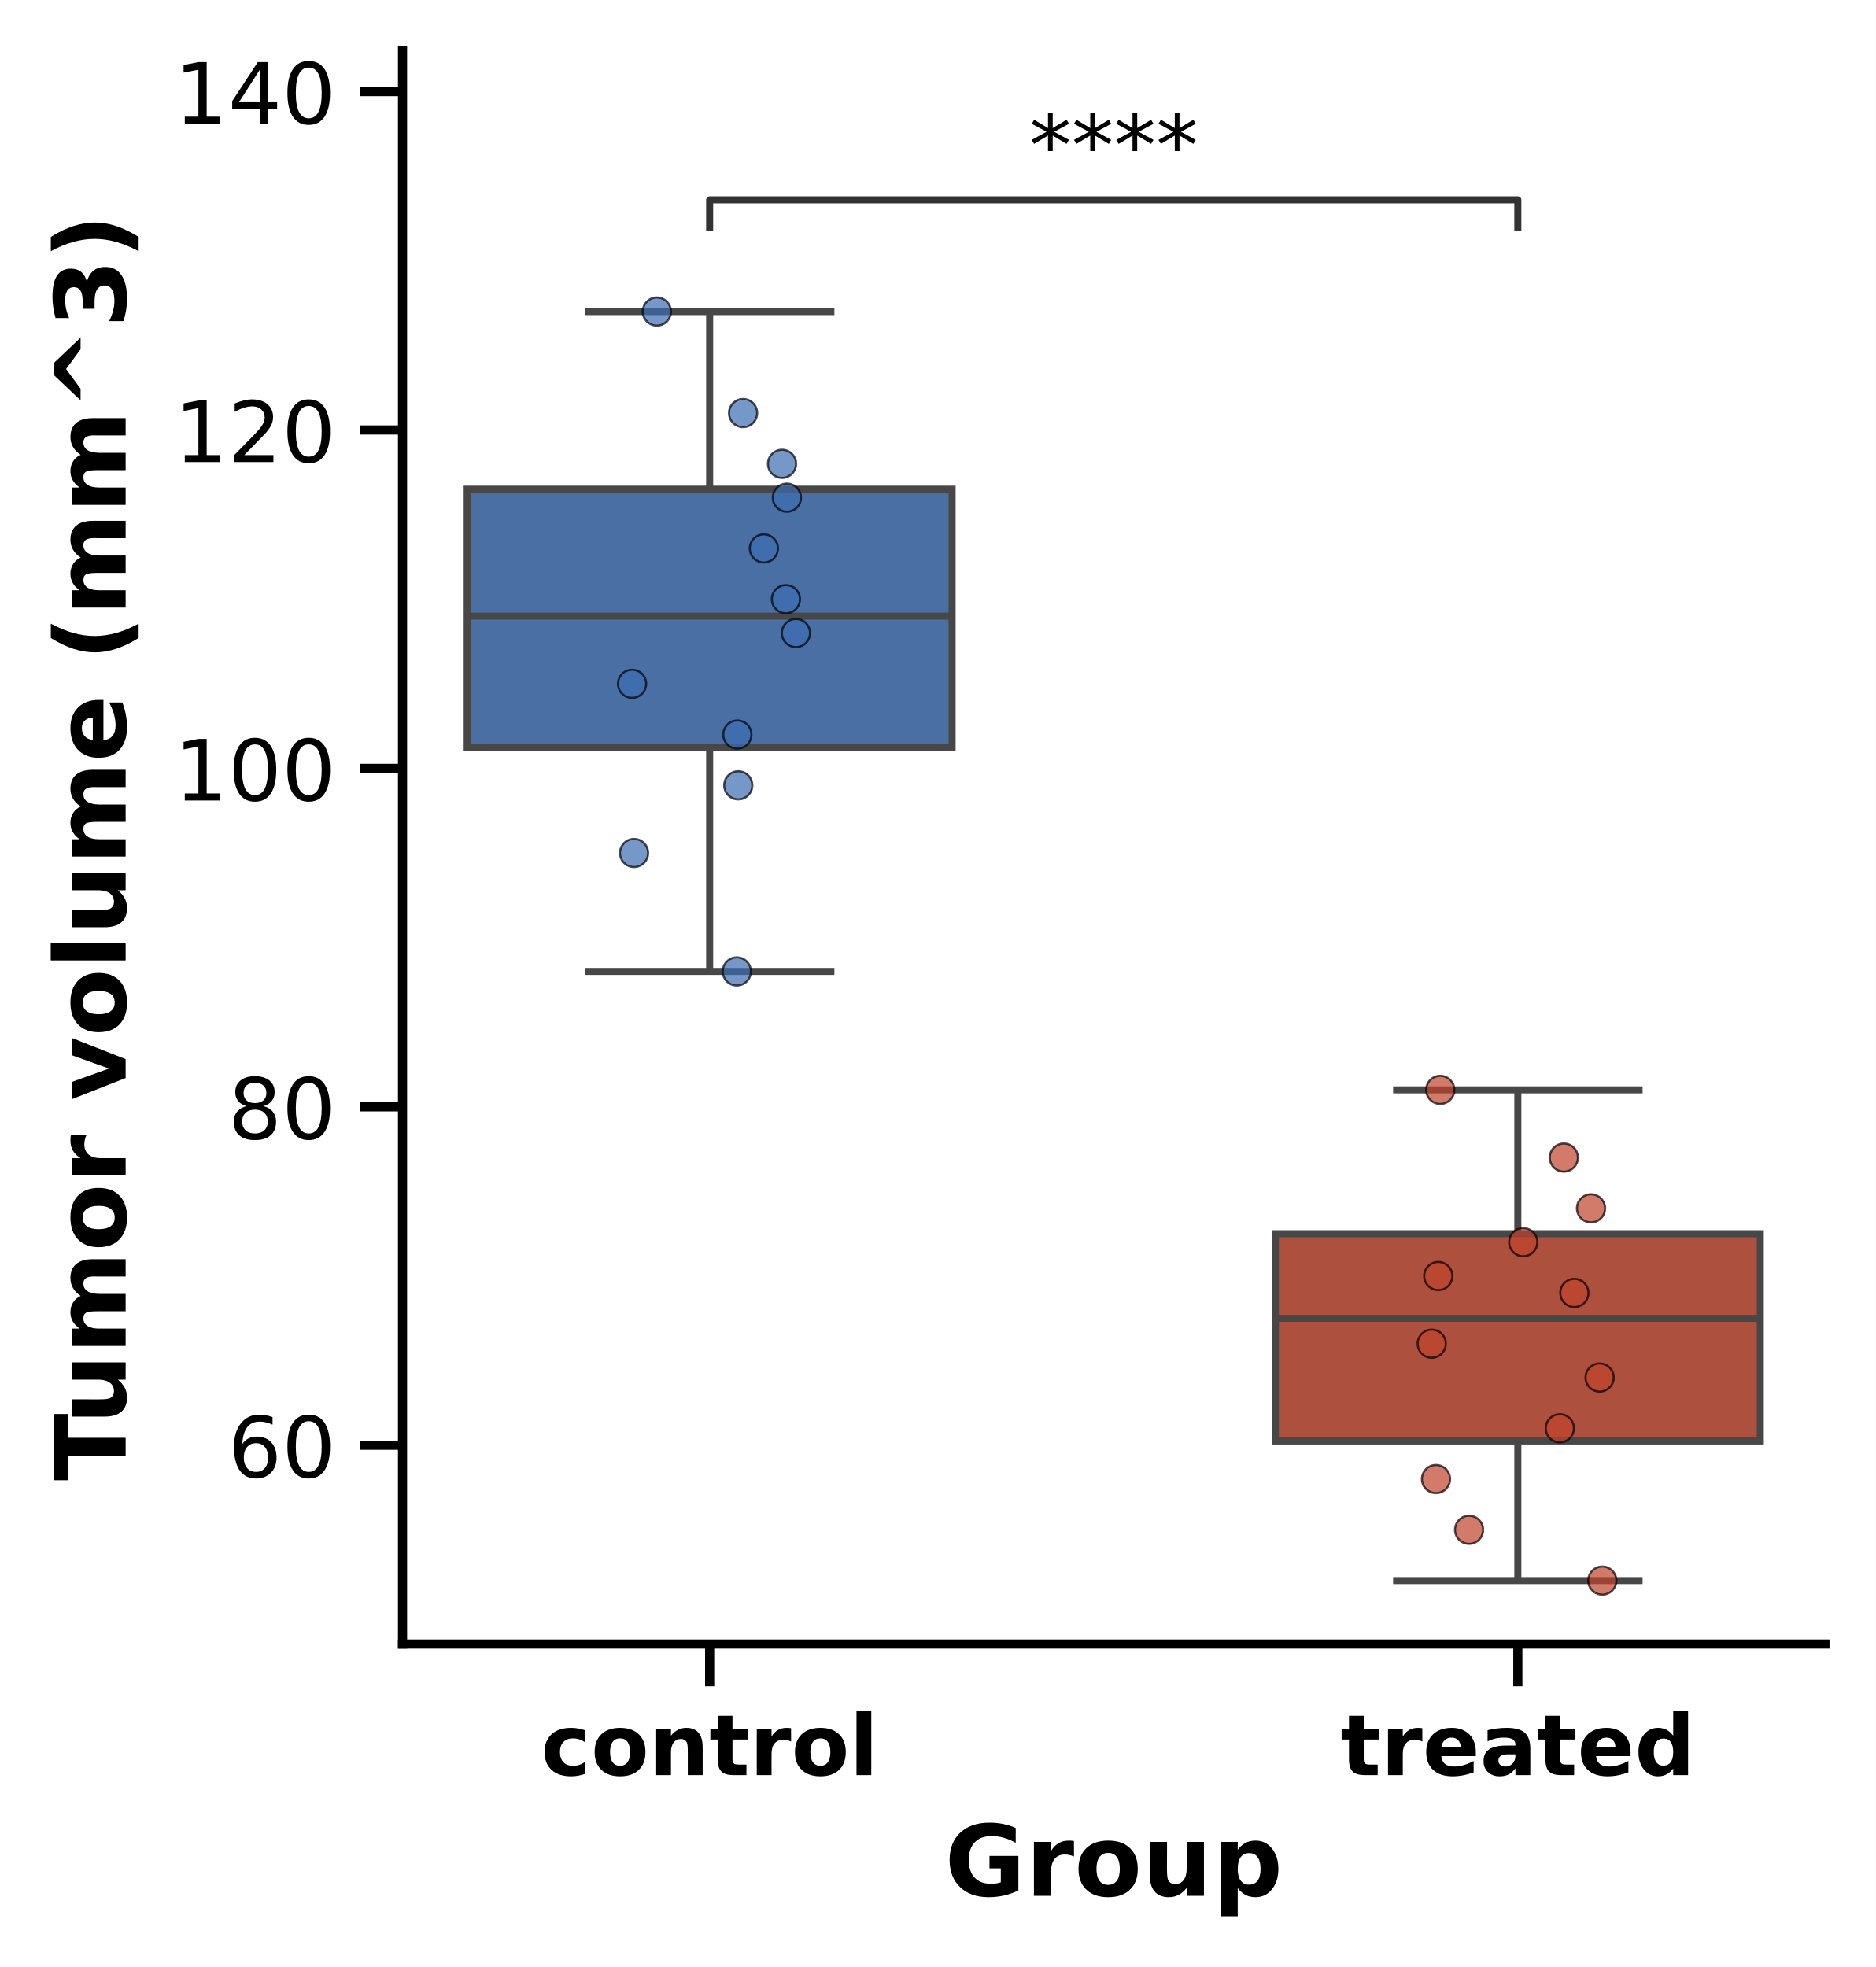
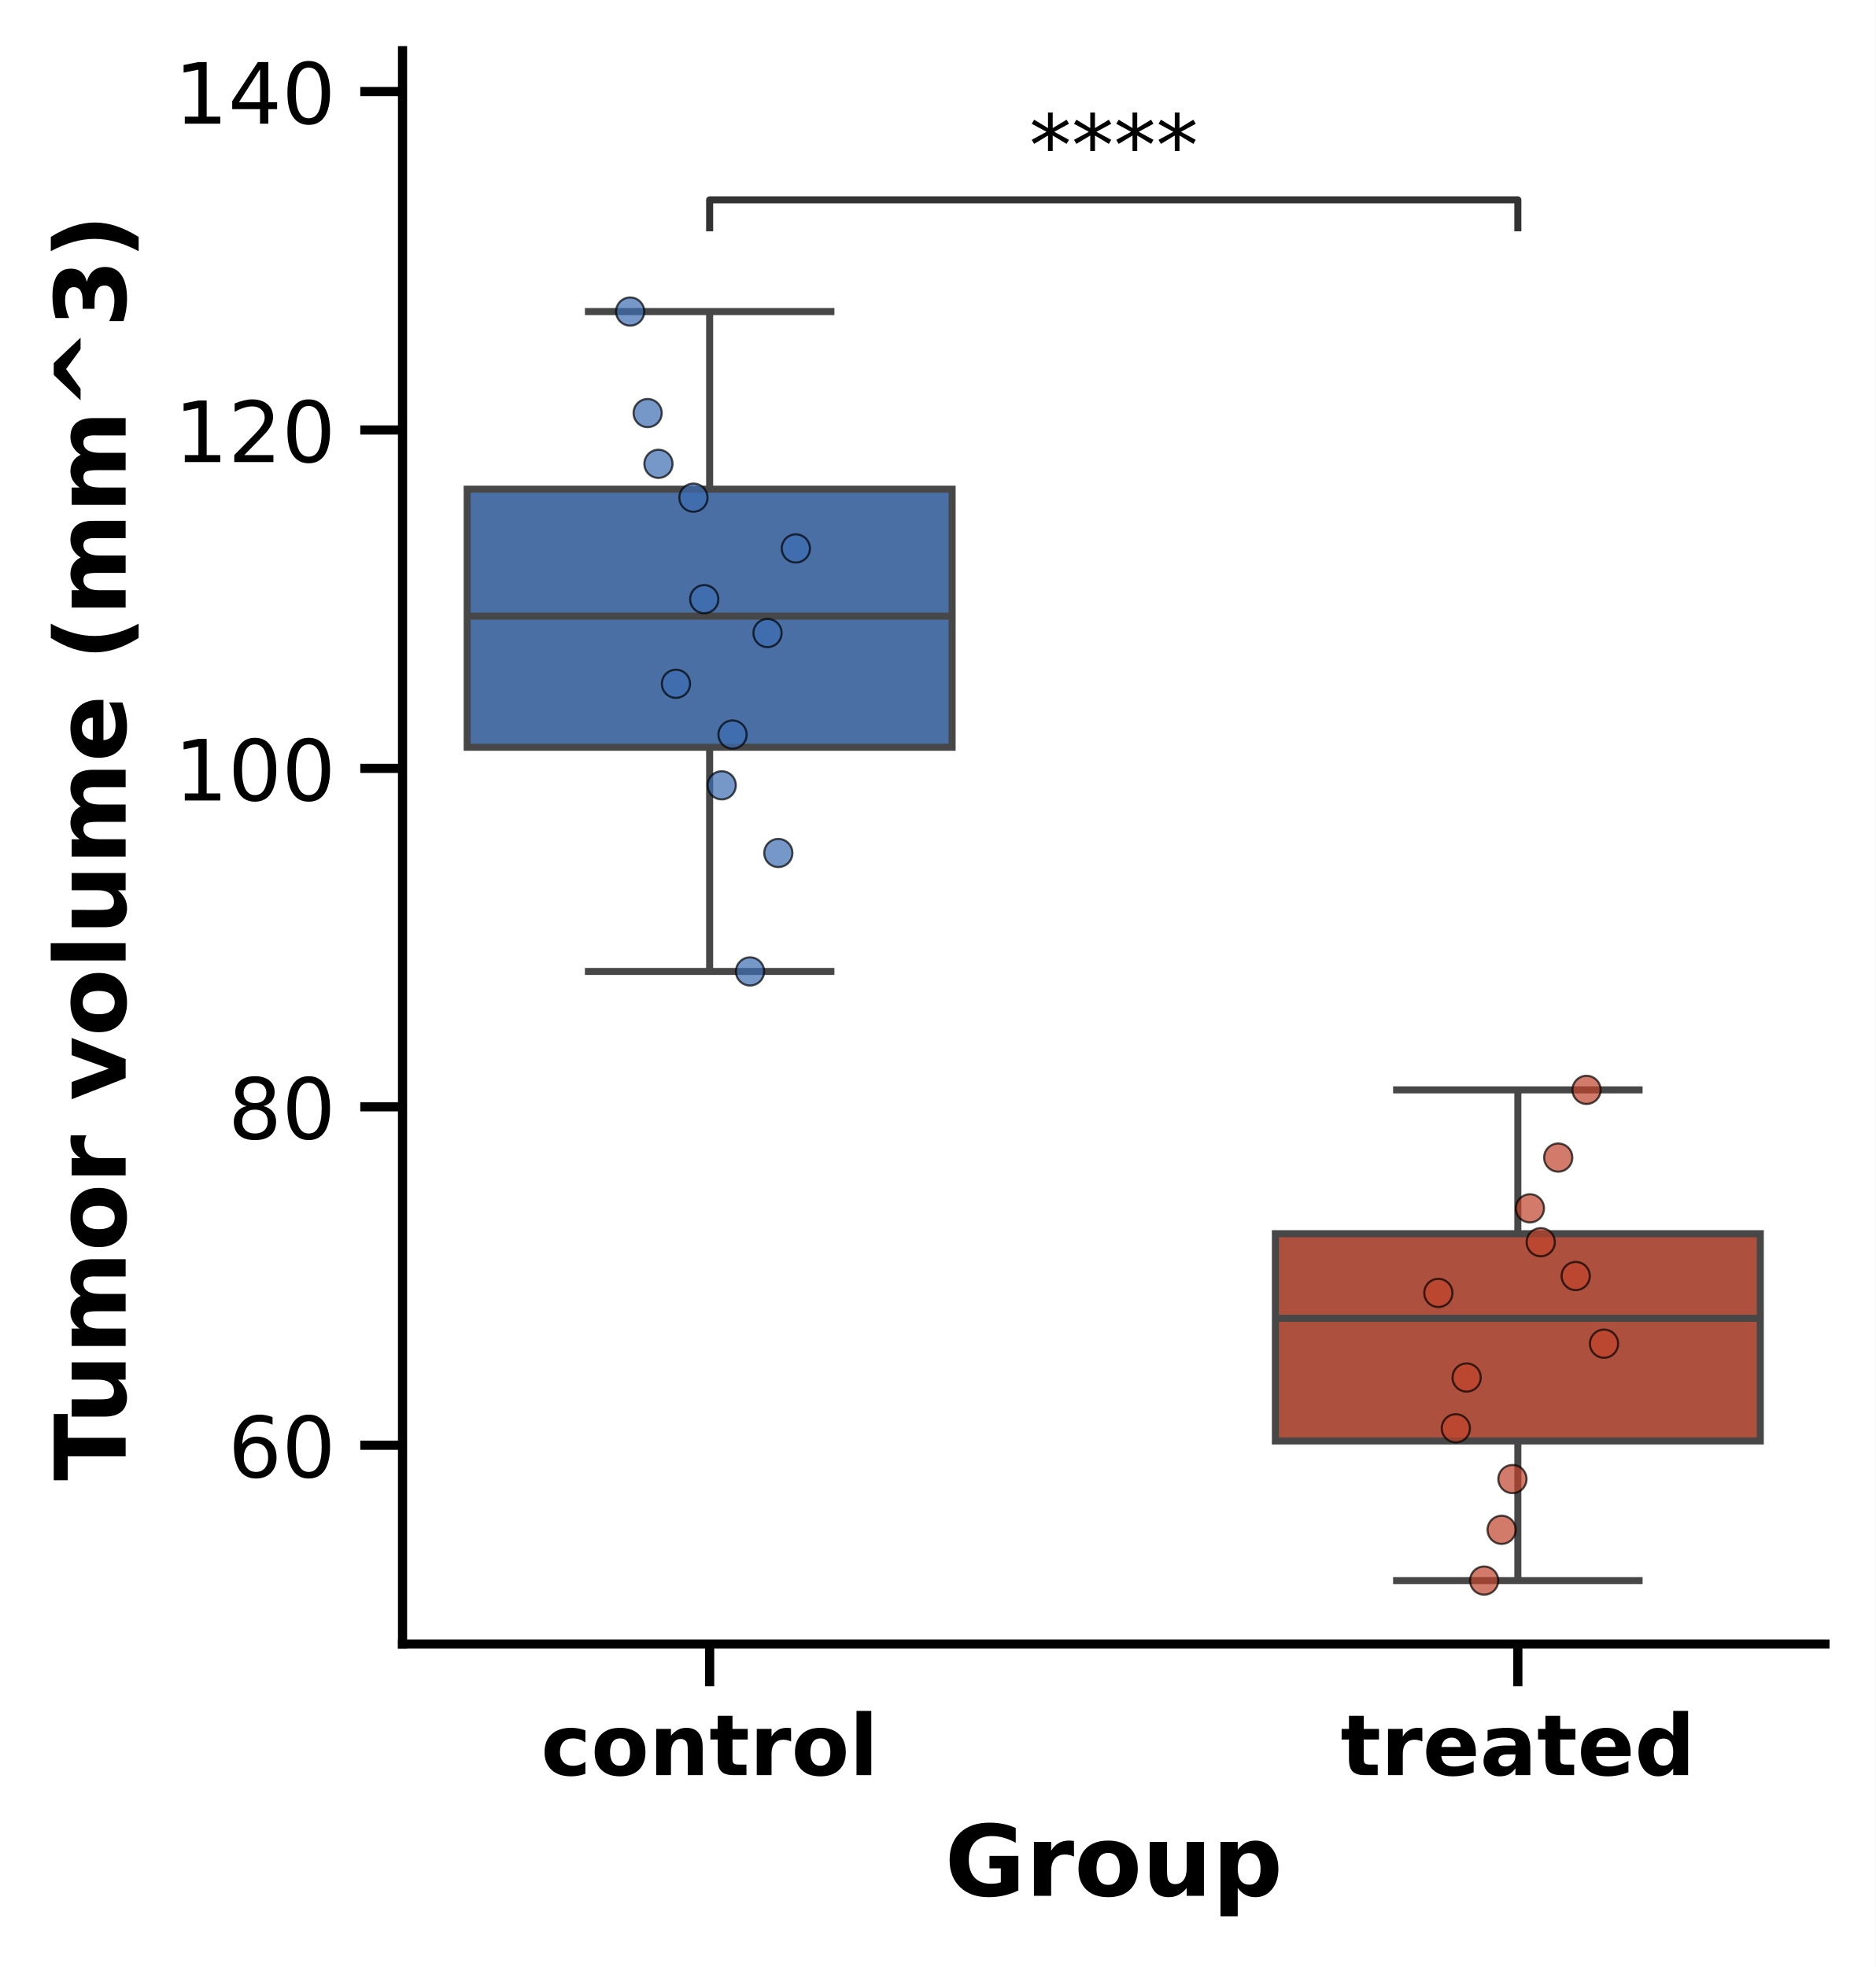
<svg xmlns="http://www.w3.org/2000/svg" xmlns:xlink="http://www.w3.org/1999/xlink" width="266.314pt" height="279.323pt" viewBox="0 0 266.314 279.323" version="1.1">
  <defs>
    <style type="text/css">*{stroke-linejoin: round; stroke-linecap: butt}</style>
  </defs>
  <g id="figure_1">
    <g id="patch_1">
      <path d="M 0 279.323  L 266.314 279.323  L 266.314 0  L 0 0  z " style="fill: #ffffff" />
    </g>
    <g id="axes_1">
      <g id="patch_2">
        <path d="M 57.154 233.46  L 259.114 233.46  L 259.114 7.2  L 57.154 7.2  z " style="fill: #ffffff" />
      </g>
      <g id="matplotlib.axis_1">
        <g id="xtick_1">
          <g id="line2d_1">
            <defs>
-               <path id="m25fcd8f71d" d="M 0 0  L 0 6  " style="stroke: #000000; stroke-width: 1.3" />
+               <path id="m98410318b4" d="M 0 0  L 0 6  " style="stroke: #000000; stroke-width: 1.3" />
            </defs>
            <g>
-               <use xlink:href="#m25fcd8f71d" x="100.759" y="233.46" style="stroke: #000000; stroke-width: 1.3" />
+               <use xlink:href="#m98410318b4" x="100.759" y="233.46" style="stroke: #000000; stroke-width: 1.3" />
            </g>
          </g>
          <g id="text_1">
            <g transform="translate(76.80344 252.0781) scale(0.12 -0.12)">
              <defs>
                <path id="DejaVuSans-Bold-63" d="M 3366 3391  L 3366 2478  Q 3138 2634 2908 2709  Q 2678 2784 2431 2784  Q 1963 2784 1702 2511  Q 1441 2238 1441 1747  Q 1441 1256 1702 982  Q 1963 709 2431 709  Q 2694 709 2930 787  Q 3166 866 3366 1019  L 3366 103  Q 3103 6 2833 -42  Q 2563 -91 2291 -91  Q 1344 -91 809 395  Q 275 881 275 1747  Q 275 2613 809 3098  Q 1344 3584 2291 3584  Q 2566 3584 2833 3536  Q 3100 3488 3366 3391  z " transform="scale(0.015625)" />
                <path id="DejaVuSans-Bold-6f" d="M 2203 2784  Q 1831 2784 1636 2517  Q 1441 2250 1441 1747  Q 1441 1244 1636 976  Q 1831 709 2203 709  Q 2569 709 2762 976  Q 2956 1244 2956 1747  Q 2956 2250 2762 2517  Q 2569 2784 2203 2784  z M 2203 3584  Q 3106 3584 3614 3096  Q 4122 2609 4122 1747  Q 4122 884 3614 396  Q 3106 -91 2203 -91  Q 1297 -91 786 396  Q 275 884 275 1747  Q 275 2609 786 3096  Q 1297 3584 2203 3584  z " transform="scale(0.015625)" />
                <path id="DejaVuSans-Bold-6e" d="M 4056 2131  L 4056 0  L 2931 0  L 2931 347  L 2931 1631  Q 2931 2084 2911 2256  Q 2891 2428 2841 2509  Q 2775 2619 2662 2680  Q 2550 2741 2406 2741  Q 2056 2741 1856 2470  Q 1656 2200 1656 1722  L 1656 0  L 538 0  L 538 3500  L 1656 3500  L 1656 2988  Q 1909 3294 2193 3439  Q 2478 3584 2822 3584  Q 3428 3584 3742 3212  Q 4056 2841 4056 2131  z " transform="scale(0.015625)" />
                <path id="DejaVuSans-Bold-74" d="M 1759 4494  L 1759 3500  L 2913 3500  L 2913 2700  L 1759 2700  L 1759 1216  Q 1759 972 1856 886  Q 1953 800 2241 800  L 2816 800  L 2816 0  L 1856 0  Q 1194 0 917 276  Q 641 553 641 1216  L 641 2700  L 84 2700  L 84 3500  L 641 3500  L 641 4494  L 1759 4494  z " transform="scale(0.015625)" />
                <path id="DejaVuSans-Bold-72" d="M 3138 2547  Q 2991 2616 2845 2648  Q 2700 2681 2553 2681  Q 2122 2681 1889 2404  Q 1656 2128 1656 1613  L 1656 0  L 538 0  L 538 3500  L 1656 3500  L 1656 2925  Q 1872 3269 2151 3426  Q 2431 3584 2822 3584  Q 2878 3584 2943 3579  Q 3009 3575 3134 3559  L 3138 2547  z " transform="scale(0.015625)" />
                <path id="DejaVuSans-Bold-6c" d="M 538 4863  L 1656 4863  L 1656 0  L 538 0  L 538 4863  z " transform="scale(0.015625)" />
              </defs>
              <use xlink:href="#DejaVuSans-Bold-63" />
              <use xlink:href="#DejaVuSans-Bold-6f" transform="translate(59.27734 0)" />
              <use xlink:href="#DejaVuSans-Bold-6e" transform="translate(127.9785 0)" />
              <use xlink:href="#DejaVuSans-Bold-74" transform="translate(199.1699 0)" />
              <use xlink:href="#DejaVuSans-Bold-72" transform="translate(246.9727 0)" />
              <use xlink:href="#DejaVuSans-Bold-6f" transform="translate(296.2891 0)" />
              <use xlink:href="#DejaVuSans-Bold-6c" transform="translate(364.9902 0)" />
            </g>
          </g>
        </g>
        <g id="xtick_2">
          <g id="line2d_2">
            <g>
-               <use xlink:href="#m25fcd8f71d" x="215.509" y="233.46" style="stroke: #000000; stroke-width: 1.3" />
+               <use xlink:href="#m98410318b4" x="215.509" y="233.46" style="stroke: #000000; stroke-width: 1.3" />
            </g>
          </g>
          <g id="text_2">
            <g transform="translate(190.3319 252.0781) scale(0.12 -0.12)">
              <defs>
                <path id="DejaVuSans-Bold-65" d="M 4031 1759  L 4031 1441  L 1416 1441  Q 1456 1047 1700 850  Q 1944 653 2381 653  Q 2734 653 3104 758  Q 3475 863 3866 1075  L 3866 213  Q 3469 63 3072 -14  Q 2675 -91 2278 -91  Q 1328 -91 801 392  Q 275 875 275 1747  Q 275 2603 792 3093  Q 1309 3584 2216 3584  Q 3041 3584 3536 3087  Q 4031 2591 4031 1759  z M 2881 2131  Q 2881 2450 2695 2645  Q 2509 2841 2209 2841  Q 1884 2841 1681 2658  Q 1478 2475 1428 2131  L 2881 2131  z " transform="scale(0.015625)" />
                <path id="DejaVuSans-Bold-61" d="M 2106 1575  Q 1756 1575 1579 1456  Q 1403 1338 1403 1106  Q 1403 894 1545 773  Q 1688 653 1941 653  Q 2256 653 2472 879  Q 2688 1106 2688 1447  L 2688 1575  L 2106 1575  z M 3816 1997  L 3816 0  L 2688 0  L 2688 519  Q 2463 200 2181 54  Q 1900 -91 1497 -91  Q 953 -91 614 226  Q 275 544 275 1050  Q 275 1666 698 1953  Q 1122 2241 2028 2241  L 2688 2241  L 2688 2328  Q 2688 2594 2478 2717  Q 2269 2841 1825 2841  Q 1466 2841 1156 2769  Q 847 2697 581 2553  L 581 3406  Q 941 3494 1303 3539  Q 1666 3584 2028 3584  Q 2975 3584 3395 3211  Q 3816 2838 3816 1997  z " transform="scale(0.015625)" />
                <path id="DejaVuSans-Bold-64" d="M 2919 2988  L 2919 4863  L 4044 4863  L 4044 0  L 2919 0  L 2919 506  Q 2688 197 2409 53  Q 2131 -91 1766 -91  Q 1119 -91 703 423  Q 288 938 288 1747  Q 288 2556 703 3070  Q 1119 3584 1766 3584  Q 2128 3584 2408 3439  Q 2688 3294 2919 2988  z M 2181 722  Q 2541 722 2730 984  Q 2919 1247 2919 1747  Q 2919 2247 2730 2509  Q 2541 2772 2181 2772  Q 1825 2772 1636 2509  Q 1447 2247 1447 1747  Q 1447 1247 1636 984  Q 1825 722 2181 722  z " transform="scale(0.015625)" />
              </defs>
              <use xlink:href="#DejaVuSans-Bold-74" />
              <use xlink:href="#DejaVuSans-Bold-72" transform="translate(47.80273 0)" />
              <use xlink:href="#DejaVuSans-Bold-65" transform="translate(97.11914 0)" />
              <use xlink:href="#DejaVuSans-Bold-61" transform="translate(164.9414 0)" />
              <use xlink:href="#DejaVuSans-Bold-74" transform="translate(232.4219 0)" />
              <use xlink:href="#DejaVuSans-Bold-65" transform="translate(280.2246 0)" />
              <use xlink:href="#DejaVuSans-Bold-64" transform="translate(348.0469 0)" />
            </g>
          </g>
        </g>
        <g id="text_3">
          <g transform="translate(134.1342 269.2116) scale(0.14 -0.14)">
            <defs>
              <path id="DejaVuSans-Bold-47" d="M 4781 347  Q 4331 128 3847 18  Q 3363 -91 2847 -91  Q 1681 -91 1000 561  Q 319 1213 319 2328  Q 319 3456 1012 4103  Q 1706 4750 2913 4750  Q 3378 4750 3804 4662  Q 4231 4575 4609 4403  L 4609 3438  Q 4219 3659 3833 3768  Q 3447 3878 3059 3878  Q 2341 3878 1952 3476  Q 1563 3075 1563 2328  Q 1563 1588 1938 1184  Q 2313 781 3003 781  Q 3191 781 3352 804  Q 3513 828 3641 878  L 3641 1784  L 2906 1784  L 2906 2591  L 4781 2591  L 4781 347  z " transform="scale(0.015625)" />
              <path id="DejaVuSans-Bold-75" d="M 500 1363  L 500 3500  L 1625 3500  L 1625 3150  Q 1625 2866 1622 2436  Q 1619 2006 1619 1863  Q 1619 1441 1641 1255  Q 1663 1069 1716 984  Q 1784 875 1895 815  Q 2006 756 2150 756  Q 2500 756 2700 1025  Q 2900 1294 2900 1772  L 2900 3500  L 4019 3500  L 4019 0  L 2900 0  L 2900 506  Q 2647 200 2364 54  Q 2081 -91 1741 -91  Q 1134 -91 817 281  Q 500 653 500 1363  z " transform="scale(0.015625)" />
              <path id="DejaVuSans-Bold-70" d="M 1656 506  L 1656 -1331  L 538 -1331  L 538 3500  L 1656 3500  L 1656 2988  Q 1888 3294 2169 3439  Q 2450 3584 2816 3584  Q 3463 3584 3878 3070  Q 4294 2556 4294 1747  Q 4294 938 3878 423  Q 3463 -91 2816 -91  Q 2450 -91 2169 54  Q 1888 200 1656 506  z M 2400 2772  Q 2041 2772 1848 2508  Q 1656 2244 1656 1747  Q 1656 1250 1848 986  Q 2041 722 2400 722  Q 2759 722 2948 984  Q 3138 1247 3138 1747  Q 3138 2247 2948 2509  Q 2759 2772 2400 2772  z " transform="scale(0.015625)" />
            </defs>
            <use xlink:href="#DejaVuSans-Bold-47" />
            <use xlink:href="#DejaVuSans-Bold-72" transform="translate(82.08008 0)" />
            <use xlink:href="#DejaVuSans-Bold-6f" transform="translate(131.3965 0)" />
            <use xlink:href="#DejaVuSans-Bold-75" transform="translate(200.0977 0)" />
            <use xlink:href="#DejaVuSans-Bold-70" transform="translate(271.2891 0)" />
          </g>
        </g>
      </g>
      <g id="matplotlib.axis_2">
        <g id="ytick_1">
          <g id="line2d_3">
            <defs>
-               <path id="m06b37f9c44" d="M 0 0  L -6 0  " style="stroke: #000000; stroke-width: 1.3" />
+               <path id="mbd5c62f6ec" d="M 0 0  L -6 0  " style="stroke: #000000; stroke-width: 1.3" />
            </defs>
            <g>
-               <use xlink:href="#m06b37f9c44" x="57.154" y="205.227" style="stroke: #000000; stroke-width: 1.3" />
+               <use xlink:href="#mbd5c62f6ec" x="57.154" y="205.227" style="stroke: #000000; stroke-width: 1.3" />
            </g>
          </g>
          <g id="text_4">
            <g transform="translate(32.38437 209.7862) scale(0.12 -0.12)">
              <defs>
                <path id="DejaVuSans-36" d="M 2113 2584  Q 1688 2584 1439 2293  Q 1191 2003 1191 1497  Q 1191 994 1439 701  Q 1688 409 2113 409  Q 2538 409 2786 701  Q 3034 994 3034 1497  Q 3034 2003 2786 2293  Q 2538 2584 2113 2584  z M 3366 4563  L 3366 3988  Q 3128 4100 2886 4159  Q 2644 4219 2406 4219  Q 1781 4219 1451 3797  Q 1122 3375 1075 2522  Q 1259 2794 1537 2939  Q 1816 3084 2150 3084  Q 2853 3084 3261 2657  Q 3669 2231 3669 1497  Q 3669 778 3244 343  Q 2819 -91 2113 -91  Q 1303 -91 875 529  Q 447 1150 447 2328  Q 447 3434 972 4092  Q 1497 4750 2381 4750  Q 2619 4750 2861 4703  Q 3103 4656 3366 4563  z " transform="scale(0.015625)" />
                <path id="DejaVuSans-30" d="M 2034 4250  Q 1547 4250 1301 3770  Q 1056 3291 1056 2328  Q 1056 1369 1301 889  Q 1547 409 2034 409  Q 2525 409 2770 889  Q 3016 1369 3016 2328  Q 3016 3291 2770 3770  Q 2525 4250 2034 4250  z M 2034 4750  Q 2819 4750 3233 4129  Q 3647 3509 3647 2328  Q 3647 1150 3233 529  Q 2819 -91 2034 -91  Q 1250 -91 836 529  Q 422 1150 422 2328  Q 422 3509 836 4129  Q 1250 4750 2034 4750  z " transform="scale(0.015625)" />
              </defs>
              <use xlink:href="#DejaVuSans-36" />
              <use xlink:href="#DejaVuSans-30" transform="translate(63.62305 0)" />
            </g>
          </g>
        </g>
        <g id="ytick_2">
          <g id="line2d_4">
            <g>
-               <use xlink:href="#m06b37f9c44" x="57.154" y="157.171" style="stroke: #000000; stroke-width: 1.3" />
+               <use xlink:href="#mbd5c62f6ec" x="57.154" y="157.171" style="stroke: #000000; stroke-width: 1.3" />
            </g>
          </g>
          <g id="text_5">
            <g transform="translate(32.38437 161.7302) scale(0.12 -0.12)">
              <defs>
                <path id="DejaVuSans-38" d="M 2034 2216  Q 1584 2216 1326 1975  Q 1069 1734 1069 1313  Q 1069 891 1326 650  Q 1584 409 2034 409  Q 2484 409 2743 651  Q 3003 894 3003 1313  Q 3003 1734 2745 1975  Q 2488 2216 2034 2216  z M 1403 2484  Q 997 2584 770 2862  Q 544 3141 544 3541  Q 544 4100 942 4425  Q 1341 4750 2034 4750  Q 2731 4750 3128 4425  Q 3525 4100 3525 3541  Q 3525 3141 3298 2862  Q 3072 2584 2669 2484  Q 3125 2378 3379 2068  Q 3634 1759 3634 1313  Q 3634 634 3220 271  Q 2806 -91 2034 -91  Q 1263 -91 848 271  Q 434 634 434 1313  Q 434 1759 690 2068  Q 947 2378 1403 2484  z M 1172 3481  Q 1172 3119 1398 2916  Q 1625 2713 2034 2713  Q 2441 2713 2670 2916  Q 2900 3119 2900 3481  Q 2900 3844 2670 4047  Q 2441 4250 2034 4250  Q 1625 4250 1398 4047  Q 1172 3844 1172 3481  z " transform="scale(0.015625)" />
              </defs>
              <use xlink:href="#DejaVuSans-38" />
              <use xlink:href="#DejaVuSans-30" transform="translate(63.62305 0)" />
            </g>
          </g>
        </g>
        <g id="ytick_3">
          <g id="line2d_5">
            <g>
-               <use xlink:href="#m06b37f9c44" x="57.154" y="109.115" style="stroke: #000000; stroke-width: 1.3" />
+               <use xlink:href="#mbd5c62f6ec" x="57.154" y="109.115" style="stroke: #000000; stroke-width: 1.3" />
            </g>
          </g>
          <g id="text_6">
            <g transform="translate(24.74938 113.6742) scale(0.12 -0.12)">
              <defs>
                <path id="DejaVuSans-31" d="M 794 531  L 1825 531  L 1825 4091  L 703 3866  L 703 4441  L 1819 4666  L 2450 4666  L 2450 531  L 3481 531  L 3481 0  L 794 0  L 794 531  z " transform="scale(0.015625)" />
              </defs>
              <use xlink:href="#DejaVuSans-31" />
              <use xlink:href="#DejaVuSans-30" transform="translate(63.62305 0)" />
              <use xlink:href="#DejaVuSans-30" transform="translate(127.2461 0)" />
            </g>
          </g>
        </g>
        <g id="ytick_4">
          <g id="line2d_6">
            <g>
-               <use xlink:href="#m06b37f9c44" x="57.154" y="61.059" style="stroke: #000000; stroke-width: 1.3" />
+               <use xlink:href="#mbd5c62f6ec" x="57.154" y="61.059" style="stroke: #000000; stroke-width: 1.3" />
            </g>
          </g>
          <g id="text_7">
            <g transform="translate(24.74938 65.61825) scale(0.12 -0.12)">
              <defs>
                <path id="DejaVuSans-32" d="M 1228 531  L 3431 531  L 3431 0  L 469 0  L 469 531  Q 828 903 1448 1529  Q 2069 2156 2228 2338  Q 2531 2678 2651 2914  Q 2772 3150 2772 3378  Q 2772 3750 2511 3984  Q 2250 4219 1831 4219  Q 1534 4219 1204 4116  Q 875 4013 500 3803  L 500 4441  Q 881 4594 1212 4672  Q 1544 4750 1819 4750  Q 2544 4750 2975 4387  Q 3406 4025 3406 3419  Q 3406 3131 3298 2873  Q 3191 2616 2906 2266  Q 2828 2175 2409 1742  Q 1991 1309 1228 531  z " transform="scale(0.015625)" />
              </defs>
              <use xlink:href="#DejaVuSans-31" />
              <use xlink:href="#DejaVuSans-32" transform="translate(63.62305 0)" />
              <use xlink:href="#DejaVuSans-30" transform="translate(127.2461 0)" />
            </g>
          </g>
        </g>
        <g id="ytick_5">
          <g id="line2d_7">
            <g>
-               <use xlink:href="#m06b37f9c44" x="57.154" y="13.003" style="stroke: #000000; stroke-width: 1.3" />
+               <use xlink:href="#mbd5c62f6ec" x="57.154" y="13.003" style="stroke: #000000; stroke-width: 1.3" />
            </g>
          </g>
          <g id="text_8">
            <g transform="translate(24.74938 17.56228) scale(0.12 -0.12)">
              <defs>
                <path id="DejaVuSans-34" d="M 2419 4116  L 825 1625  L 2419 1625  L 2419 4116  z M 2253 4666  L 3047 4666  L 3047 1625  L 3713 1625  L 3713 1100  L 3047 1100  L 3047 0  L 2419 0  L 2419 1100  L 313 1100  L 313 1709  L 2253 4666  z " transform="scale(0.015625)" />
              </defs>
              <use xlink:href="#DejaVuSans-31" />
              <use xlink:href="#DejaVuSans-34" transform="translate(63.62305 0)" />
              <use xlink:href="#DejaVuSans-30" transform="translate(127.2461 0)" />
            </g>
          </g>
        </g>
        <g id="text_9">
          <g transform="translate(17.83781 210.268) rotate(-90) scale(0.14 -0.14)">
            <defs>
              <path id="DejaVuSans-Bold-54" d="M 31 4666  L 4331 4666  L 4331 3756  L 2784 3756  L 2784 0  L 1581 0  L 1581 3756  L 31 3756  L 31 4666  z " transform="scale(0.015625)" />
              <path id="DejaVuSans-Bold-6d" d="M 3781 2919  Q 3994 3244 4286 3414  Q 4578 3584 4928 3584  Q 5531 3584 5847 3212  Q 6163 2841 6163 2131  L 6163 0  L 5038 0  L 5038 1825  Q 5041 1866 5042 1909  Q 5044 1953 5044 2034  Q 5044 2406 4934 2573  Q 4825 2741 4581 2741  Q 4263 2741 4089 2478  Q 3916 2216 3909 1719  L 3909 0  L 2784 0  L 2784 1825  Q 2784 2406 2684 2573  Q 2584 2741 2328 2741  Q 2006 2741 1831 2477  Q 1656 2213 1656 1722  L 1656 0  L 531 0  L 531 3500  L 1656 3500  L 1656 2988  Q 1863 3284 2130 3434  Q 2397 3584 2719 3584  Q 3081 3584 3359 3409  Q 3638 3234 3781 2919  z " transform="scale(0.015625)" />
              <path id="DejaVuSans-Bold-20" transform="scale(0.015625)" />
              <path id="DejaVuSans-Bold-76" d="M 97 3500  L 1216 3500  L 2088 1081  L 2956 3500  L 4078 3500  L 2700 0  L 1472 0  L 97 3500  z " transform="scale(0.015625)" />
              <path id="DejaVuSans-Bold-28" d="M 2413 -844  L 1484 -844  Q 1006 -72 778 623  Q 550 1319 550 2003  Q 550 2688 779 3389  Q 1009 4091 1484 4856  L 2413 4856  Q 2013 4116 1813 3408  Q 1613 2700 1613 2009  Q 1613 1319 1811 609  Q 2009 -100 2413 -844  z " transform="scale(0.015625)" />
              <path id="DejaVuSans-Bold-5e" d="M 3066 4666  L 4716 2925  L 3963 2925  L 2681 3866  L 1403 2925  L 647 2925  L 2297 4666  L 3066 4666  z " transform="scale(0.015625)" />
              <path id="DejaVuSans-Bold-33" d="M 2981 2516  Q 3453 2394 3698 2092  Q 3944 1791 3944 1325  Q 3944 631 3412 270  Q 2881 -91 1863 -91  Q 1503 -91 1142 -33  Q 781 25 428 141  L 428 1069  Q 766 900 1098 814  Q 1431 728 1753 728  Q 2231 728 2486 893  Q 2741 1059 2741 1369  Q 2741 1688 2480 1852  Q 2219 2016 1709 2016  L 1228 2016  L 1228 2791  L 1734 2791  Q 2188 2791 2409 2933  Q 2631 3075 2631 3366  Q 2631 3634 2415 3781  Q 2200 3928 1806 3928  Q 1516 3928 1219 3862  Q 922 3797 628 3669  L 628 4550  Q 984 4650 1334 4700  Q 1684 4750 2022 4750  Q 2931 4750 3382 4451  Q 3834 4153 3834 3553  Q 3834 3144 3618 2883  Q 3403 2622 2981 2516  z " transform="scale(0.015625)" />
              <path id="DejaVuSans-Bold-29" d="M 513 -844  Q 913 -100 1113 609  Q 1313 1319 1313 2009  Q 1313 2700 1113 3408  Q 913 4116 513 4856  L 1441 4856  Q 1916 4091 2145 3389  Q 2375 2688 2375 2003  Q 2375 1319 2147 623  Q 1919 -72 1441 -844  L 513 -844  z " transform="scale(0.015625)" />
            </defs>
            <use xlink:href="#DejaVuSans-Bold-54" />
            <use xlink:href="#DejaVuSans-Bold-75" transform="translate(57.21289 0)" />
            <use xlink:href="#DejaVuSans-Bold-6d" transform="translate(128.4043 0)" />
            <use xlink:href="#DejaVuSans-Bold-6f" transform="translate(232.6035 0)" />
            <use xlink:href="#DejaVuSans-Bold-72" transform="translate(301.3047 0)" />
            <use xlink:href="#DejaVuSans-Bold-20" transform="translate(350.6211 0)" />
            <use xlink:href="#DejaVuSans-Bold-76" transform="translate(385.4355 0)" />
            <use xlink:href="#DejaVuSans-Bold-6f" transform="translate(450.6211 0)" />
            <use xlink:href="#DejaVuSans-Bold-6c" transform="translate(519.3223 0)" />
            <use xlink:href="#DejaVuSans-Bold-75" transform="translate(553.5996 0)" />
            <use xlink:href="#DejaVuSans-Bold-6d" transform="translate(624.791 0)" />
            <use xlink:href="#DejaVuSans-Bold-65" transform="translate(728.9902 0)" />
            <use xlink:href="#DejaVuSans-Bold-20" transform="translate(796.8125 0)" />
            <use xlink:href="#DejaVuSans-Bold-28" transform="translate(831.627 0)" />
            <use xlink:href="#DejaVuSans-Bold-6d" transform="translate(877.3301 0)" />
            <use xlink:href="#DejaVuSans-Bold-6d" transform="translate(981.5293 0)" />
            <use xlink:href="#DejaVuSans-Bold-5e" transform="translate(1085.729 0)" />
            <use xlink:href="#DejaVuSans-Bold-33" transform="translate(1169.518 0)" />
            <use xlink:href="#DejaVuSans-Bold-29" transform="translate(1239.098 0)" />
          </g>
        </g>
      </g>
      <g id="patch_3">
-         <path d="M 66.334 106.112  L 135.184 106.112  L 135.184 69.469  L 66.334 69.469  L 66.334 106.112  z " clip-path="url(#p041d143676)" style="fill: #4a6fa4; stroke: #474747; stroke-linejoin: miter" />
+         <path d="M 66.334 106.112  L 135.184 106.112  L 135.184 69.469  L 66.334 69.469  L 66.334 106.112  z " clip-path="url(#p1d3c07858f)" style="fill: #4a6fa4; stroke: #474747; stroke-linejoin: miter" />
      </g>
      <g id="line2d_8">
-         <path d="M 100.759 106.112  L 100.759 137.949  " clip-path="url(#p041d143676)" style="fill: none; stroke: #474747" />
+         <path d="M 100.759 106.112  L 100.759 137.949  " clip-path="url(#p1d3c07858f)" style="fill: none; stroke: #474747" />
      </g>
      <g id="line2d_9">
-         <path d="M 100.759 69.469  L 100.759 44.24  " clip-path="url(#p041d143676)" style="fill: none; stroke: #474747" />
+         <path d="M 100.759 69.469  L 100.759 44.24  " clip-path="url(#p1d3c07858f)" style="fill: none; stroke: #474747" />
      </g>
      <g id="line2d_10">
-         <path d="M 83.547 137.949  L 117.972 137.949  " clip-path="url(#p041d143676)" style="fill: none; stroke: #474747; stroke-linecap: square" />
+         <path d="M 83.547 137.949  L 117.972 137.949  " clip-path="url(#p1d3c07858f)" style="fill: none; stroke: #474747; stroke-linecap: square" />
      </g>
      <g id="line2d_11">
-         <path d="M 83.547 44.24  L 117.972 44.24  " clip-path="url(#p041d143676)" style="fill: none; stroke: #474747; stroke-linecap: square" />
+         <path d="M 83.547 44.24  L 117.972 44.24  " clip-path="url(#p1d3c07858f)" style="fill: none; stroke: #474747; stroke-linecap: square" />
      </g>
      <g id="line2d_12" />
      <g id="patch_4">
-         <path d="M 181.084 204.626  L 249.934 204.626  L 249.934 175.192  L 181.084 175.192  L 181.084 204.626  z " clip-path="url(#p041d143676)" style="fill: #ae503e; stroke: #474747; stroke-linejoin: miter" />
+         <path d="M 181.084 204.626  L 249.934 204.626  L 249.934 175.192  L 181.084 175.192  L 181.084 204.626  z " clip-path="url(#p1d3c07858f)" style="fill: #ae503e; stroke: #474747; stroke-linejoin: miter" />
      </g>
      <g id="line2d_13">
-         <path d="M 215.509 204.626  L 215.509 224.45  " clip-path="url(#p041d143676)" style="fill: none; stroke: #474747" />
+         <path d="M 215.509 204.626  L 215.509 224.45  " clip-path="url(#p1d3c07858f)" style="fill: none; stroke: #474747" />
      </g>
      <g id="line2d_14">
-         <path d="M 215.509 175.192  L 215.509 154.768  " clip-path="url(#p041d143676)" style="fill: none; stroke: #474747" />
+         <path d="M 215.509 175.192  L 215.509 154.768  " clip-path="url(#p1d3c07858f)" style="fill: none; stroke: #474747" />
      </g>
      <g id="line2d_15">
-         <path d="M 198.297 224.45  L 232.722 224.45  " clip-path="url(#p041d143676)" style="fill: none; stroke: #474747; stroke-linecap: square" />
+         <path d="M 198.297 224.45  L 232.722 224.45  " clip-path="url(#p1d3c07858f)" style="fill: none; stroke: #474747; stroke-linecap: square" />
      </g>
      <g id="line2d_16">
-         <path d="M 198.297 154.768  L 232.722 154.768  " clip-path="url(#p041d143676)" style="fill: none; stroke: #474747; stroke-linecap: square" />
+         <path d="M 198.297 154.768  L 232.722 154.768  " clip-path="url(#p1d3c07858f)" style="fill: none; stroke: #474747; stroke-linecap: square" />
      </g>
      <g id="line2d_17" />
      <g id="line2d_18">
        <path d="M 100.759 32.346  L 100.759 28.381  L 215.509 28.381  L 215.509 32.346  " style="fill: none; stroke: #333333; stroke-linecap: square" />
      </g>
      <g id="line2d_19">
-         <path d="M 66.334 87.49  L 135.184 87.49  " clip-path="url(#p041d143676)" style="fill: none; stroke: #474747" />
+         <path d="M 66.334 87.49  L 135.184 87.49  " clip-path="url(#p1d3c07858f)" style="fill: none; stroke: #474747" />
      </g>
      <g id="line2d_20">
-         <path d="M 181.084 187.206  L 249.934 187.206  " clip-path="url(#p041d143676)" style="fill: none; stroke: #474747" />
+         <path d="M 181.084 187.206  L 249.934 187.206  " clip-path="url(#p1d3c07858f)" style="fill: none; stroke: #474747" />
      </g>
      <g id="patch_5">
        <path d="M 57.154 233.46  L 57.154 7.2  " style="fill: none; stroke: #000000; stroke-width: 1.3; stroke-linejoin: miter; stroke-linecap: square" />
      </g>
      <g id="patch_6">
        <path d="M 57.154 233.46  L 259.114 233.46  " style="fill: none; stroke: #000000; stroke-width: 1.3; stroke-linejoin: miter; stroke-linecap: square" />
      </g>
      <g id="PathCollection_1">
        <defs>
-           <path id="C0_0_97f0dbb578" d="M 0 2  C 0.53 2 1.039 1.789 1.414 1.414  C 1.789 1.039 2 0.53 2 -0  C 2 -0.53 1.789 -1.039 1.414 -1.414  C 1.039 -1.789 0.53 -2 0 -2  C -0.53 -2 -1.039 -1.789 -1.414 -1.414  C -1.789 -1.039 -2 -0.53 -2 0  C -2 0.53 -1.789 1.039 -1.414 1.414  C -1.039 1.789 -0.53 2 0 2  z " />
+           <path id="m2102b22d07" d="M 0 2  C 0.53 2 1.039 1.789 1.414 1.414  C 1.789 1.039 2 0.53 2 0  C 2 -0.53 1.789 -1.039 1.414 -1.414  C 1.039 -1.789 0.53 -2 0 -2  C -0.53 -2 -1.039 -1.789 -1.414 -1.414  C -1.789 -1.039 -2 -0.53 -2 0  C -2 0.53 -1.789 1.039 -1.414 1.414  C -1.039 1.789 -0.53 2 0 2  z " style="stroke: #000000; stroke-opacity: 0.7; stroke-width: 0.3" />
        </defs>
-         <g clip-path="url(#p041d143676)">
-           <use xlink:href="#C0_0_97f0dbb578" x="104.694" y="104.31" style="fill: #3b6db3; fill-opacity: 0.7; stroke: #000000; stroke-opacity: 0.7; stroke-width: 0.3" />
-         </g>
-         <g clip-path="url(#p041d143676)">
-           <use xlink:href="#C0_0_97f0dbb578" x="111.035" y="65.865" style="fill: #3b6db3; fill-opacity: 0.7; stroke: #000000; stroke-opacity: 0.7; stroke-width: 0.3" />
-         </g>
-         <g clip-path="url(#p041d143676)">
-           <use xlink:href="#C0_0_97f0dbb578" x="90.025" y="121.129" style="fill: #3b6db3; fill-opacity: 0.7; stroke: #000000; stroke-opacity: 0.7; stroke-width: 0.3" />
-         </g>
-         <g clip-path="url(#p041d143676)">
-           <use xlink:href="#C0_0_97f0dbb578" x="111.585" y="85.087" style="fill: #3b6db3; fill-opacity: 0.7; stroke: #000000; stroke-opacity: 0.7; stroke-width: 0.3" />
-         </g>
-         <g clip-path="url(#p041d143676)">
-           <use xlink:href="#C0_0_97f0dbb578" x="93.264" y="44.24" style="fill: #3b6db3; fill-opacity: 0.7; stroke: #000000; stroke-opacity: 0.7; stroke-width: 0.3" />
-         </g>
-         <g clip-path="url(#p041d143676)">
-           <use xlink:href="#C0_0_97f0dbb578" x="104.616" y="137.949" style="fill: #3b6db3; fill-opacity: 0.7; stroke: #000000; stroke-opacity: 0.7; stroke-width: 0.3" />
-         </g>
-         <g clip-path="url(#p041d143676)">
-           <use xlink:href="#C0_0_97f0dbb578" x="89.746" y="97.101" style="fill: #3b6db3; fill-opacity: 0.7; stroke: #000000; stroke-opacity: 0.7; stroke-width: 0.3" />
-         </g>
-         <g clip-path="url(#p041d143676)">
-           <use xlink:href="#C0_0_97f0dbb578" x="108.454" y="77.879" style="fill: #3b6db3; fill-opacity: 0.7; stroke: #000000; stroke-opacity: 0.7; stroke-width: 0.3" />
-         </g>
-         <g clip-path="url(#p041d143676)">
-           <use xlink:href="#C0_0_97f0dbb578" x="104.82" y="111.518" style="fill: #3b6db3; fill-opacity: 0.7; stroke: #000000; stroke-opacity: 0.7; stroke-width: 0.3" />
-         </g>
-         <g clip-path="url(#p041d143676)">
-           <use xlink:href="#C0_0_97f0dbb578" x="105.506" y="58.656" style="fill: #3b6db3; fill-opacity: 0.7; stroke: #000000; stroke-opacity: 0.7; stroke-width: 0.3" />
-         </g>
-         <g clip-path="url(#p041d143676)">
-           <use xlink:href="#C0_0_97f0dbb578" x="113.009" y="89.893" style="fill: #3b6db3; fill-opacity: 0.7; stroke: #000000; stroke-opacity: 0.7; stroke-width: 0.3" />
-         </g>
-         <g clip-path="url(#p041d143676)">
-           <use xlink:href="#C0_0_97f0dbb578" x="111.727" y="70.67" style="fill: #3b6db3; fill-opacity: 0.7; stroke: #000000; stroke-opacity: 0.7; stroke-width: 0.3" />
+         <g clip-path="url(#p1d3c07858f)">
+           <use xlink:href="#m2102b22d07" x="104.01" y="104.31" style="fill: #3b6db3; fill-opacity: 0.7; stroke: #000000; stroke-opacity: 0.7; stroke-width: 0.3" />
+           <use xlink:href="#m2102b22d07" x="93.491" y="65.865" style="fill: #3b6db3; fill-opacity: 0.7; stroke: #000000; stroke-opacity: 0.7; stroke-width: 0.3" />
+           <use xlink:href="#m2102b22d07" x="110.511" y="121.129" style="fill: #3b6db3; fill-opacity: 0.7; stroke: #000000; stroke-opacity: 0.7; stroke-width: 0.3" />
+           <use xlink:href="#m2102b22d07" x="99.992" y="85.087" style="fill: #3b6db3; fill-opacity: 0.7; stroke: #000000; stroke-opacity: 0.7; stroke-width: 0.3" />
+           <use xlink:href="#m2102b22d07" x="89.473" y="44.24" style="fill: #3b6db3; fill-opacity: 0.7; stroke: #000000; stroke-opacity: 0.7; stroke-width: 0.3" />
+           <use xlink:href="#m2102b22d07" x="106.493" y="137.949" style="fill: #3b6db3; fill-opacity: 0.7; stroke: #000000; stroke-opacity: 0.7; stroke-width: 0.3" />
+           <use xlink:href="#m2102b22d07" x="95.974" y="97.101" style="fill: #3b6db3; fill-opacity: 0.7; stroke: #000000; stroke-opacity: 0.7; stroke-width: 0.3" />
+           <use xlink:href="#m2102b22d07" x="112.995" y="77.879" style="fill: #3b6db3; fill-opacity: 0.7; stroke: #000000; stroke-opacity: 0.7; stroke-width: 0.3" />
+           <use xlink:href="#m2102b22d07" x="102.475" y="111.518" style="fill: #3b6db3; fill-opacity: 0.7; stroke: #000000; stroke-opacity: 0.7; stroke-width: 0.3" />
+           <use xlink:href="#m2102b22d07" x="91.956" y="58.656" style="fill: #3b6db3; fill-opacity: 0.7; stroke: #000000; stroke-opacity: 0.7; stroke-width: 0.3" />
+           <use xlink:href="#m2102b22d07" x="108.977" y="89.893" style="fill: #3b6db3; fill-opacity: 0.7; stroke: #000000; stroke-opacity: 0.7; stroke-width: 0.3" />
+           <use xlink:href="#m2102b22d07" x="98.457" y="70.67" style="fill: #3b6db3; fill-opacity: 0.7; stroke: #000000; stroke-opacity: 0.7; stroke-width: 0.3" />
        </g>
      </g>
      <g id="PathCollection_2">
        <defs>
-           <path id="C1_0_bb960b62c2" d="M 0 2  C 0.53 2 1.039 1.789 1.414 1.414  C 1.789 1.039 2 0.53 2 -0  C 2 -0.53 1.789 -1.039 1.414 -1.414  C 1.039 -1.789 0.53 -2 0 -2  C -0.53 -2 -1.039 -1.789 -1.414 -1.414  C -1.789 -1.039 -2 -0.53 -2 0  C -2 0.53 -1.789 1.039 -1.414 1.414  C -1.039 1.789 -0.53 2 0 2  z " />
+           <path id="m3f40fe2364" d="M 0 2  C 0.53 2 1.039 1.789 1.414 1.414  C 1.789 1.039 2 0.53 2 0  C 2 -0.53 1.789 -1.039 1.414 -1.414  C 1.039 -1.789 0.53 -2 0 -2  C -0.53 -2 -1.039 -1.789 -1.414 -1.414  C -1.789 -1.039 -2 -0.53 -2 0  C -2 0.53 -1.789 1.039 -1.414 1.414  C -1.039 1.789 -0.53 2 0 2  z " style="stroke: #000000; stroke-opacity: 0.7; stroke-width: 0.3" />
        </defs>
-         <g clip-path="url(#p041d143676)">
-           <use xlink:href="#C1_0_bb960b62c2" x="216.275" y="176.394" style="fill: #c1432b; fill-opacity: 0.7; stroke: #000000; stroke-opacity: 0.7; stroke-width: 0.3" />
-         </g>
-         <g clip-path="url(#p041d143676)">
-           <use xlink:href="#C1_0_bb960b62c2" x="227.123" y="195.616" style="fill: #c1432b; fill-opacity: 0.7; stroke: #000000; stroke-opacity: 0.7; stroke-width: 0.3" />
-         </g>
-         <g clip-path="url(#p041d143676)">
-           <use xlink:href="#C1_0_bb960b62c2" x="204.491" y="154.768" style="fill: #c1432b; fill-opacity: 0.7; stroke: #000000; stroke-opacity: 0.7; stroke-width: 0.3" />
-         </g>
-         <g clip-path="url(#p041d143676)">
-           <use xlink:href="#C1_0_bb960b62c2" x="203.887" y="210.033" style="fill: #c1432b; fill-opacity: 0.7; stroke: #000000; stroke-opacity: 0.7; stroke-width: 0.3" />
-         </g>
-         <g clip-path="url(#p041d143676)">
-           <use xlink:href="#C1_0_bb960b62c2" x="223.536" y="183.602" style="fill: #c1432b; fill-opacity: 0.7; stroke: #000000; stroke-opacity: 0.7; stroke-width: 0.3" />
-         </g>
-         <g clip-path="url(#p041d143676)">
-           <use xlink:href="#C1_0_bb960b62c2" x="222.042" y="164.38" style="fill: #c1432b; fill-opacity: 0.7; stroke: #000000; stroke-opacity: 0.7; stroke-width: 0.3" />
-         </g>
-         <g clip-path="url(#p041d143676)">
-           <use xlink:href="#C1_0_bb960b62c2" x="227.503" y="224.45" style="fill: #c1432b; fill-opacity: 0.7; stroke: #000000; stroke-opacity: 0.7; stroke-width: 0.3" />
-         </g>
-         <g clip-path="url(#p041d143676)">
-           <use xlink:href="#C1_0_bb960b62c2" x="203.282" y="190.81" style="fill: #c1432b; fill-opacity: 0.7; stroke: #000000; stroke-opacity: 0.7; stroke-width: 0.3" />
-         </g>
-         <g clip-path="url(#p041d143676)">
-           <use xlink:href="#C1_0_bb960b62c2" x="225.898" y="171.588" style="fill: #c1432b; fill-opacity: 0.7; stroke: #000000; stroke-opacity: 0.7; stroke-width: 0.3" />
-         </g>
-         <g clip-path="url(#p041d143676)">
-           <use xlink:href="#C1_0_bb960b62c2" x="221.473" y="202.824" style="fill: #c1432b; fill-opacity: 0.7; stroke: #000000; stroke-opacity: 0.7; stroke-width: 0.3" />
-         </g>
-         <g clip-path="url(#p041d143676)">
-           <use xlink:href="#C1_0_bb960b62c2" x="204.209" y="181.199" style="fill: #c1432b; fill-opacity: 0.7; stroke: #000000; stroke-opacity: 0.7; stroke-width: 0.3" />
-         </g>
-         <g clip-path="url(#p041d143676)">
-           <use xlink:href="#C1_0_bb960b62c2" x="208.586" y="217.241" style="fill: #c1432b; fill-opacity: 0.7; stroke: #000000; stroke-opacity: 0.7; stroke-width: 0.3" />
+         <g clip-path="url(#p1d3c07858f)">
+           <use xlink:href="#m3f40fe2364" x="218.76" y="176.394" style="fill: #c1432b; fill-opacity: 0.7; stroke: #000000; stroke-opacity: 0.7; stroke-width: 0.3" />
+           <use xlink:href="#m3f40fe2364" x="208.241" y="195.616" style="fill: #c1432b; fill-opacity: 0.7; stroke: #000000; stroke-opacity: 0.7; stroke-width: 0.3" />
+           <use xlink:href="#m3f40fe2364" x="225.261" y="154.768" style="fill: #c1432b; fill-opacity: 0.7; stroke: #000000; stroke-opacity: 0.7; stroke-width: 0.3" />
+           <use xlink:href="#m3f40fe2364" x="214.742" y="210.033" style="fill: #c1432b; fill-opacity: 0.7; stroke: #000000; stroke-opacity: 0.7; stroke-width: 0.3" />
+           <use xlink:href="#m3f40fe2364" x="204.223" y="183.602" style="fill: #c1432b; fill-opacity: 0.7; stroke: #000000; stroke-opacity: 0.7; stroke-width: 0.3" />
+           <use xlink:href="#m3f40fe2364" x="221.243" y="164.38" style="fill: #c1432b; fill-opacity: 0.7; stroke: #000000; stroke-opacity: 0.7; stroke-width: 0.3" />
+           <use xlink:href="#m3f40fe2364" x="210.724" y="224.45" style="fill: #c1432b; fill-opacity: 0.7; stroke: #000000; stroke-opacity: 0.7; stroke-width: 0.3" />
+           <use xlink:href="#m3f40fe2364" x="227.745" y="190.81" style="fill: #c1432b; fill-opacity: 0.7; stroke: #000000; stroke-opacity: 0.7; stroke-width: 0.3" />
+           <use xlink:href="#m3f40fe2364" x="217.225" y="171.588" style="fill: #c1432b; fill-opacity: 0.7; stroke: #000000; stroke-opacity: 0.7; stroke-width: 0.3" />
+           <use xlink:href="#m3f40fe2364" x="206.706" y="202.824" style="fill: #c1432b; fill-opacity: 0.7; stroke: #000000; stroke-opacity: 0.7; stroke-width: 0.3" />
+           <use xlink:href="#m3f40fe2364" x="223.727" y="181.199" style="fill: #c1432b; fill-opacity: 0.7; stroke: #000000; stroke-opacity: 0.7; stroke-width: 0.3" />
+           <use xlink:href="#m3f40fe2364" x="213.207" y="217.241" style="fill: #c1432b; fill-opacity: 0.7; stroke: #000000; stroke-opacity: 0.7; stroke-width: 0.3" />
        </g>
      </g>
      <g id="text_10">
        <g transform="translate(146.1344 24.8855) scale(0.12 -0.12)">
          <defs>
            <path id="DejaVuSans-2a" d="M 3009 3897  L 1888 3291  L 3009 2681  L 2828 2375  L 1778 3009  L 1778 1831  L 1422 1831  L 1422 3009  L 372 2375  L 191 2681  L 1313 3291  L 191 3897  L 372 4206  L 1422 3572  L 1422 4750  L 1778 4750  L 1778 3572  L 2828 4206  L 3009 3897  z " transform="scale(0.015625)" />
          </defs>
          <use xlink:href="#DejaVuSans-2a" />
          <use xlink:href="#DejaVuSans-2a" transform="translate(50 0)" />
          <use xlink:href="#DejaVuSans-2a" transform="translate(100 0)" />
          <use xlink:href="#DejaVuSans-2a" transform="translate(150 0)" />
        </g>
      </g>
    </g>
  </g>
  <defs>
-     <clipPath id="p041d143676">
+     <clipPath id="p1d3c07858f">
      <rect x="57.154" y="7.2" width="201.96" height="226.26" />
    </clipPath>
  </defs>
</svg>
